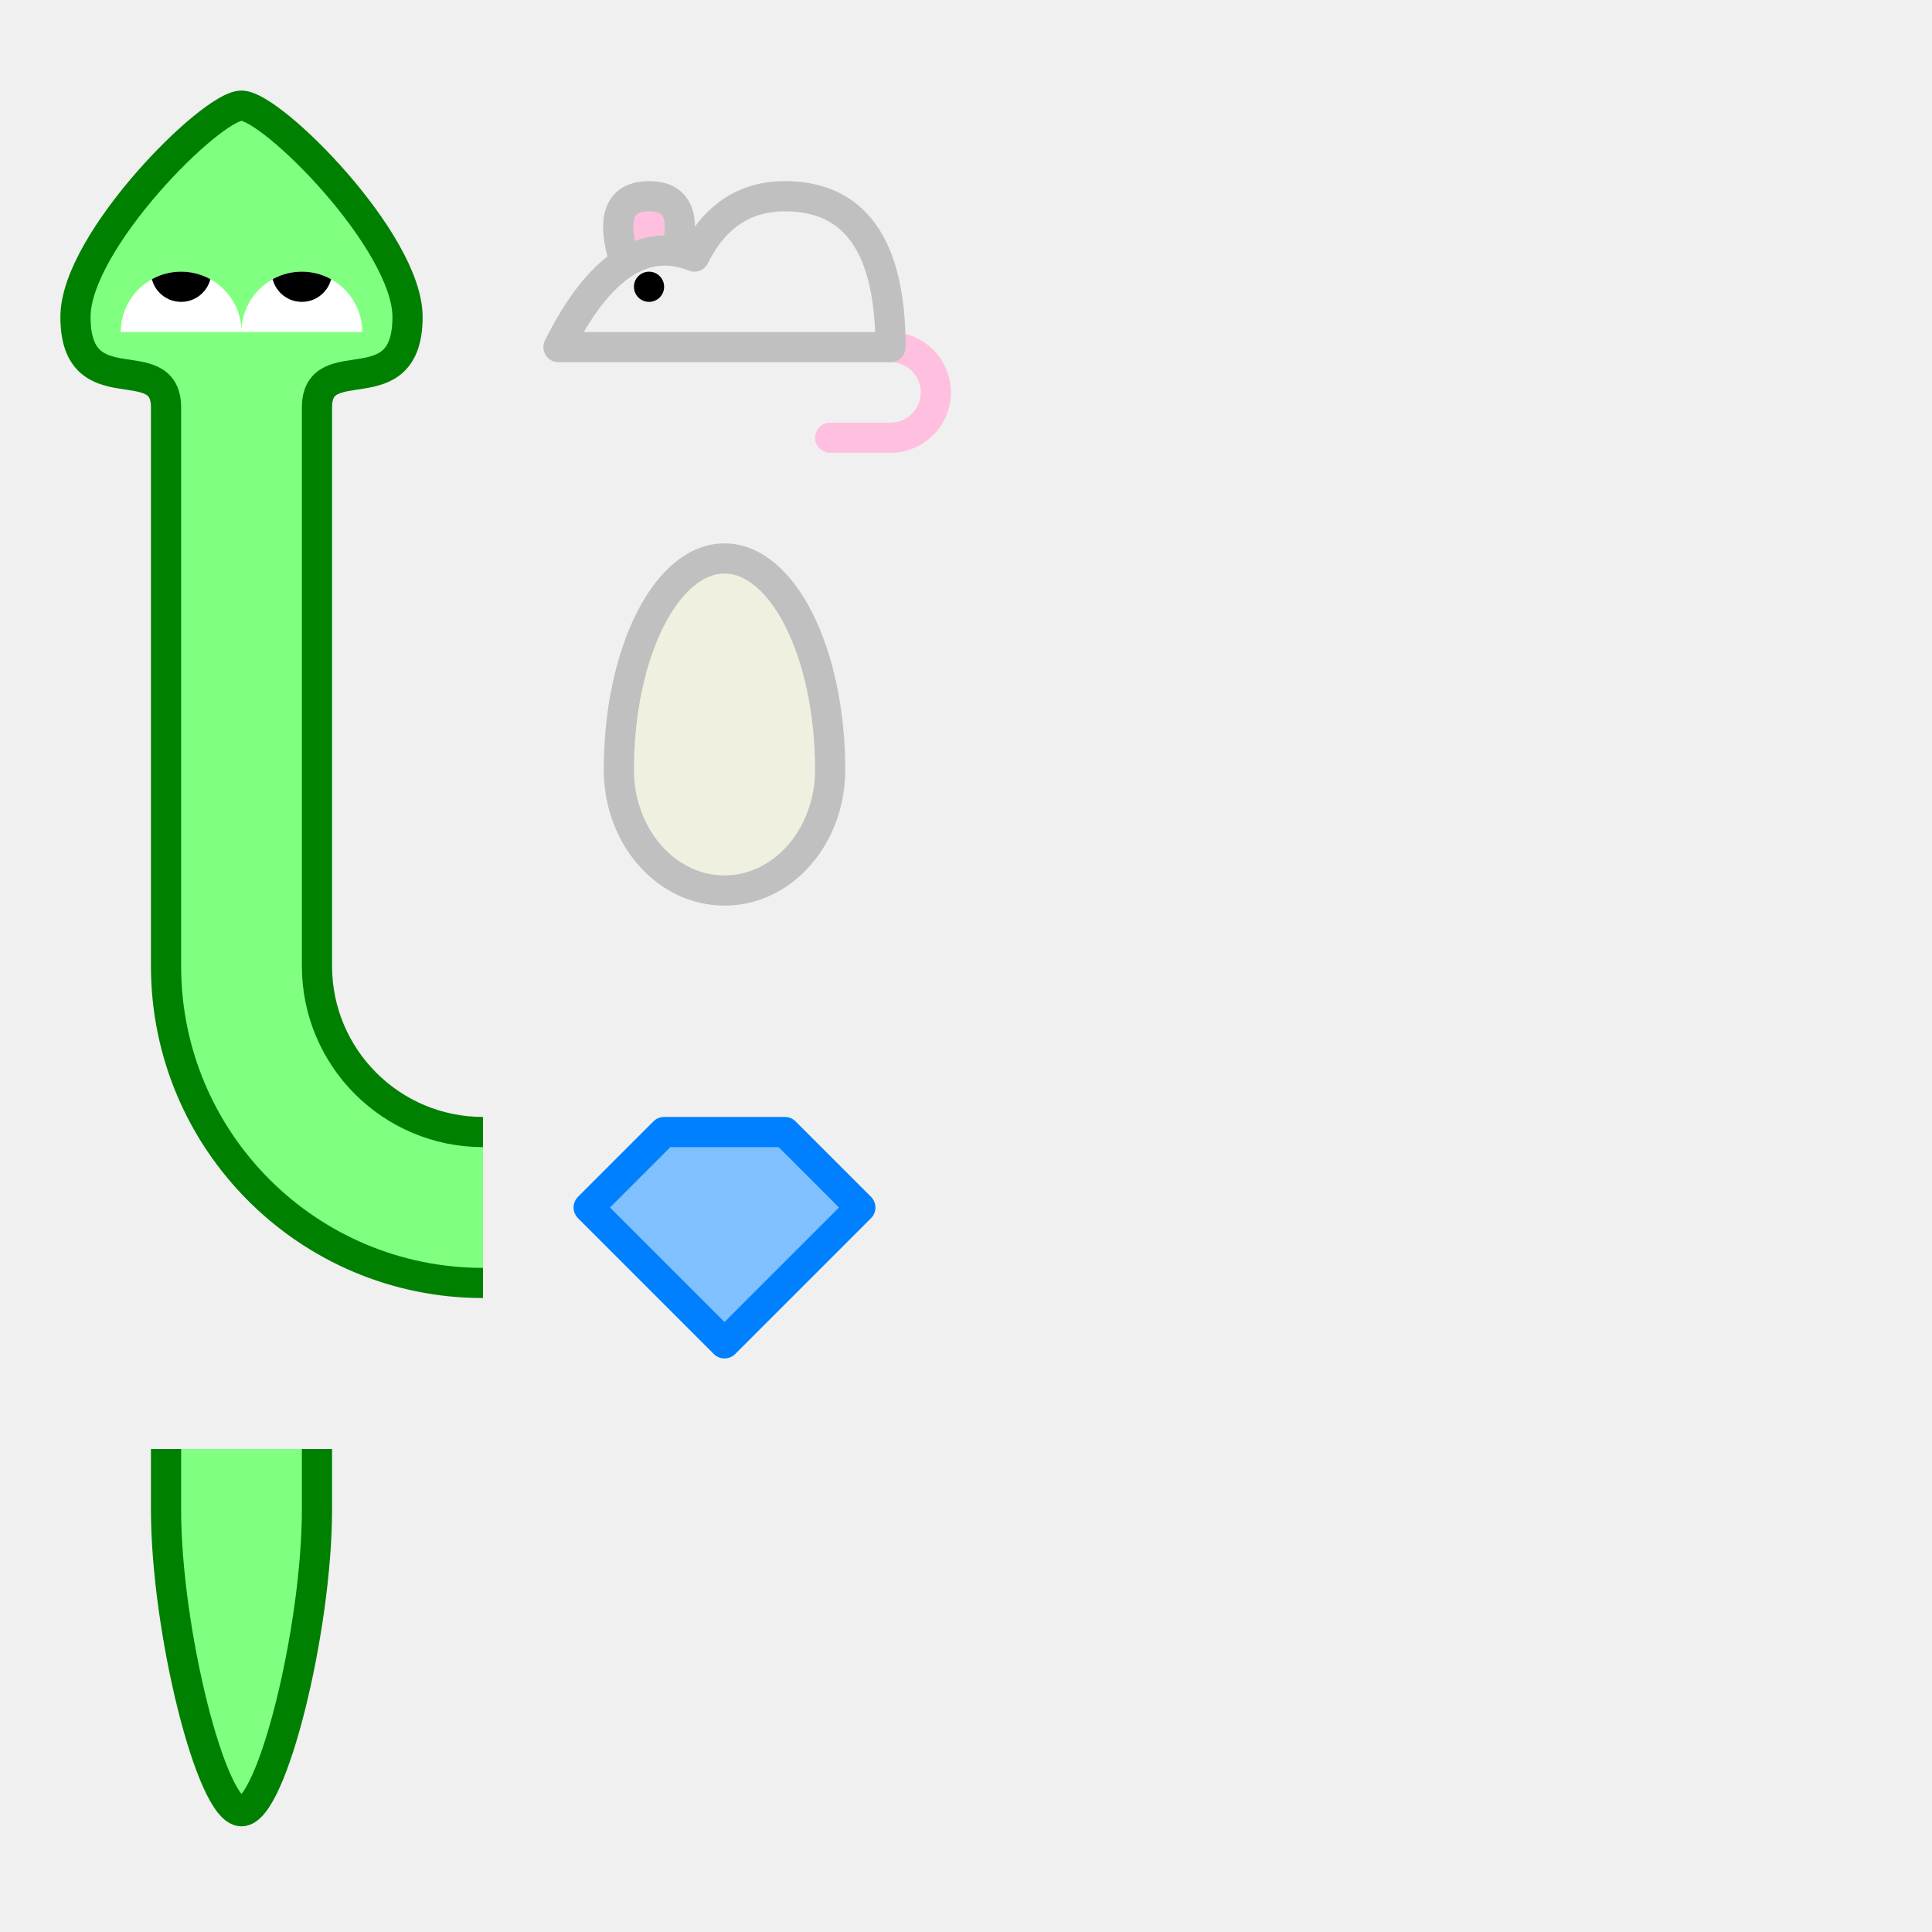
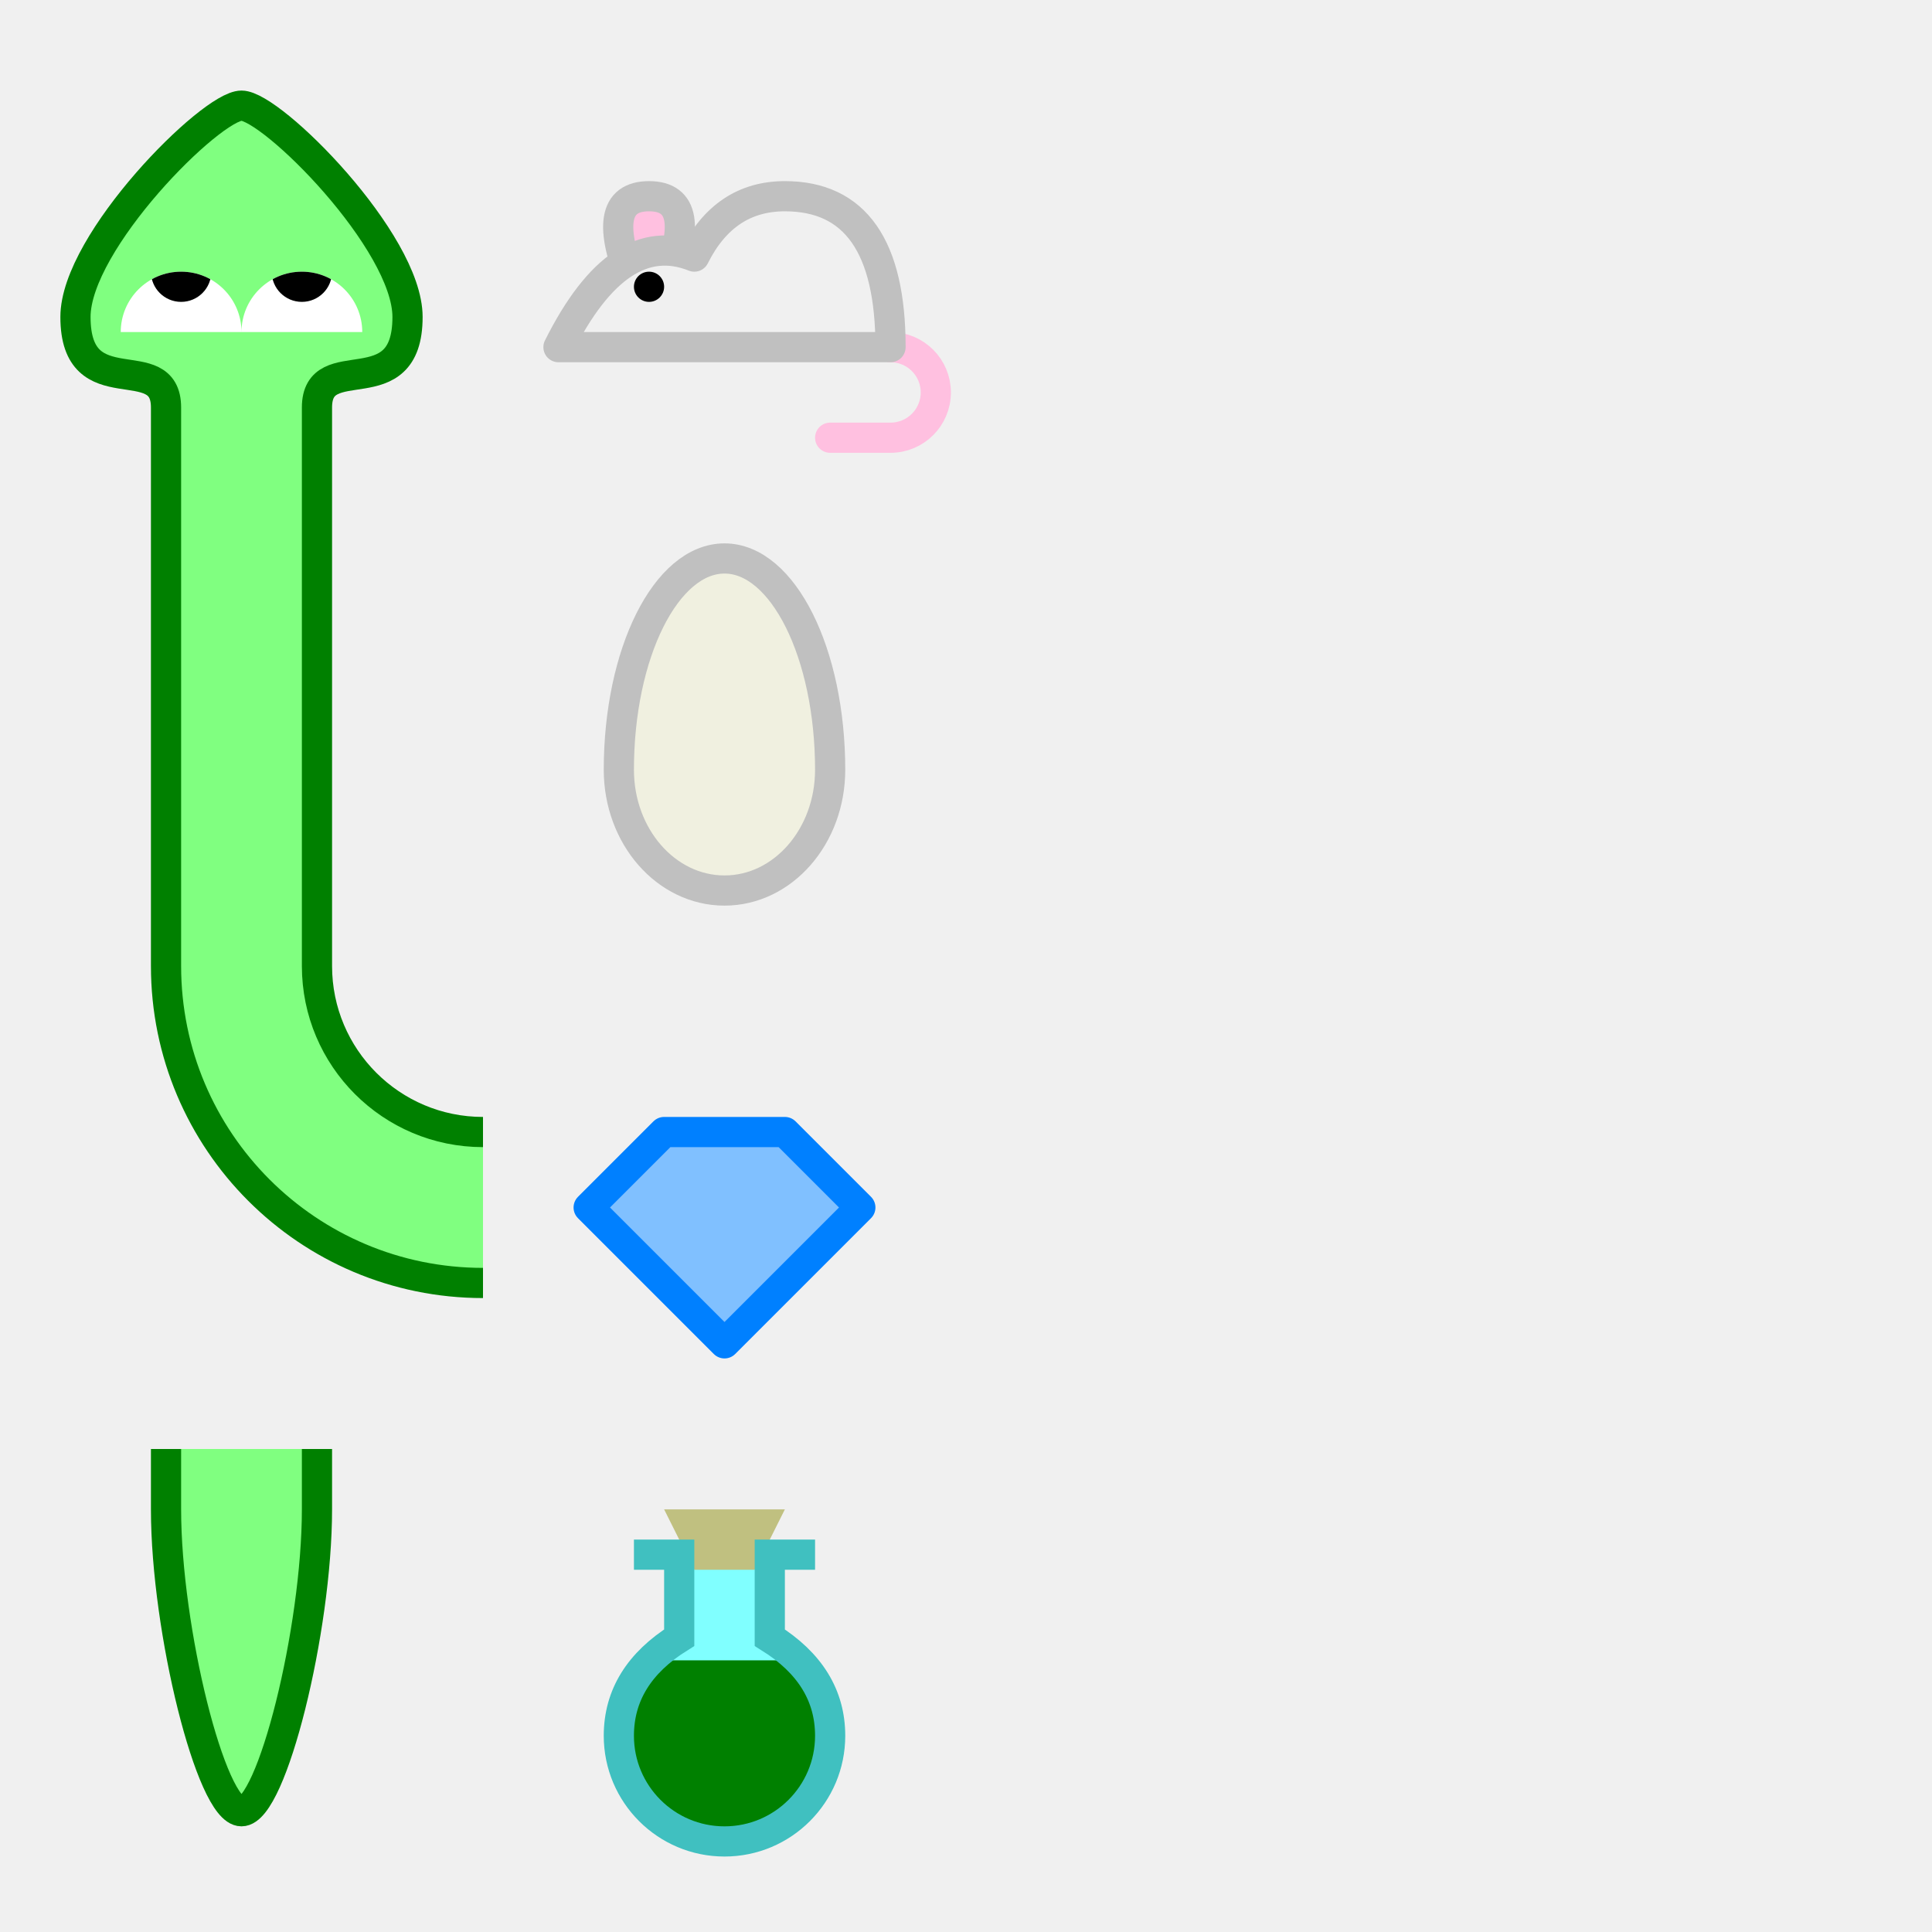
<svg xmlns="http://www.w3.org/2000/svg" version="1.0" viewBox="0,0 128,128">
  <defs>
    <clipPath id="eye-clip">
      <path d="M 0,6 H -8 A 4,4 0 0,1 0,6 M 0,6 H 8 A 4,4 0 0,0 0,6" />
+     </clipPath>
+     <clipPath id="potion-clip">
+       <rect x="-7" y="-2" width="14" height="12" />
    </clipPath>
  </defs>
  <g id="snake" fill="#80ff80" stroke="#008000" stroke-width="2">
    <g id="head" transform="translate(16,16)">
      <path d="M -5,16 V 11 C -5,7 -11,11 -11,5 C -11,0 -2,-9 0,-9                 C 2,-9 11,0 11,5 C 11,11 5,7 5,11 V 16" />
      <g clip-path="url(#eye-clip)" stroke="none">
        <rect x="-8" y="2" width="16" height="4" fill="white" />
        <circle cx="-4" cy="2" r="2" fill="black" />
        <circle cx="4" cy="2" r="2" fill="black" />
      </g>
    </g>
    <g id="body" transform="translate(16,48)">
      <rect x="-5" y="-16" width="10" height="32" stroke="none" />
      <path d="M -5,-16 V 16 M 5,-16 V 16" fill="none" />
    </g>
    <g id="curve" transform="translate(16,80)">
      <path d="M -5,-16 A 21,21 0 0,0 16,5 L 16,-5 A 11,11 0 0,1 5,-16 Z" stroke="none" />
      <path d="M -5,-16 A 21,21 0 0,0 16,5 M 5,-16 A 11,11 0 0,0 16,-5" fill="none" />
    </g>
    <g id="tail" transform="translate(16,112)">
      <path d="M -5,-16 V -12 C -5,-4 -2,8 0,8 C 2,8 5,-4 5,-12 V -16" />
    </g>
  </g>
  <g id="mouse" transform="translate(48,16)">
    <path d="M -6,3 Q -8.5,-3 -5,-3 Q -1.5,-3 -4,3" fill="#ffc0e0" stroke="#c0c0c0" stroke-width="2" />
    <path d="M 11,7 A 2,2 0 0,1 11,13 L 7,13" fill="none" stroke="#ffc0e0" stroke-width="2" stroke-linecap="round" />
    <path d="M -11,7 Q -7,-1 -2,1 Q 0,-3 4,-3 Q 11,-3 11,7 Z" fill="#f0f0f0" stroke="#c0c0c0" stroke-width="2" stroke-linejoin="round" />
    <circle cx="-5" cy="3" r="1" fill="black" />
  </g>
  <g id="egg" transform="translate(48,48)">
    <path d="M -7,3 A 7,14 0 0,1 7,3 A 7,8 0 0,1 -7,3 Z" fill="#f0f0e0" stroke="#c0c0c0" stroke-width="2" />
  </g>
  <g id="gem" transform="translate(48,80)">
    <path d="M 0,9 L 9,0 L 4,-5 L -4,-5 L -9,0 Z" fill="#80c0ff" stroke="#0080ff" stroke-width="2" stroke-linejoin="round" />
  </g>
+   <g id="potion" transform="translate(48,112)">
+     <path d="M -6,-9 H -3 V -3.5 Q -7,-1 -7,3 A 7,7 0 0,0 7,3               Q 7,-1 3,-3.5 V -9 H 6" fill="#80ffff" />
+     <path d="M -4,-12 L -2,-8 L 2,-8 L 4,-12 Z" fill="#c0c080" />
+     <circle cx="0" cy="3" r="7" fill="#008000" clip-path="url(#potion-clip)" />
+     <path d="M -6,-9 H -3 V -3.5 Q -7,-1 -7,3 A 7,7 0 0,0 7,3               Q 7,-1 3,-3.5 V -9 H 6" fill="none" stroke="#40c0c0" stroke-width="2" />
+   </g>
</svg>
